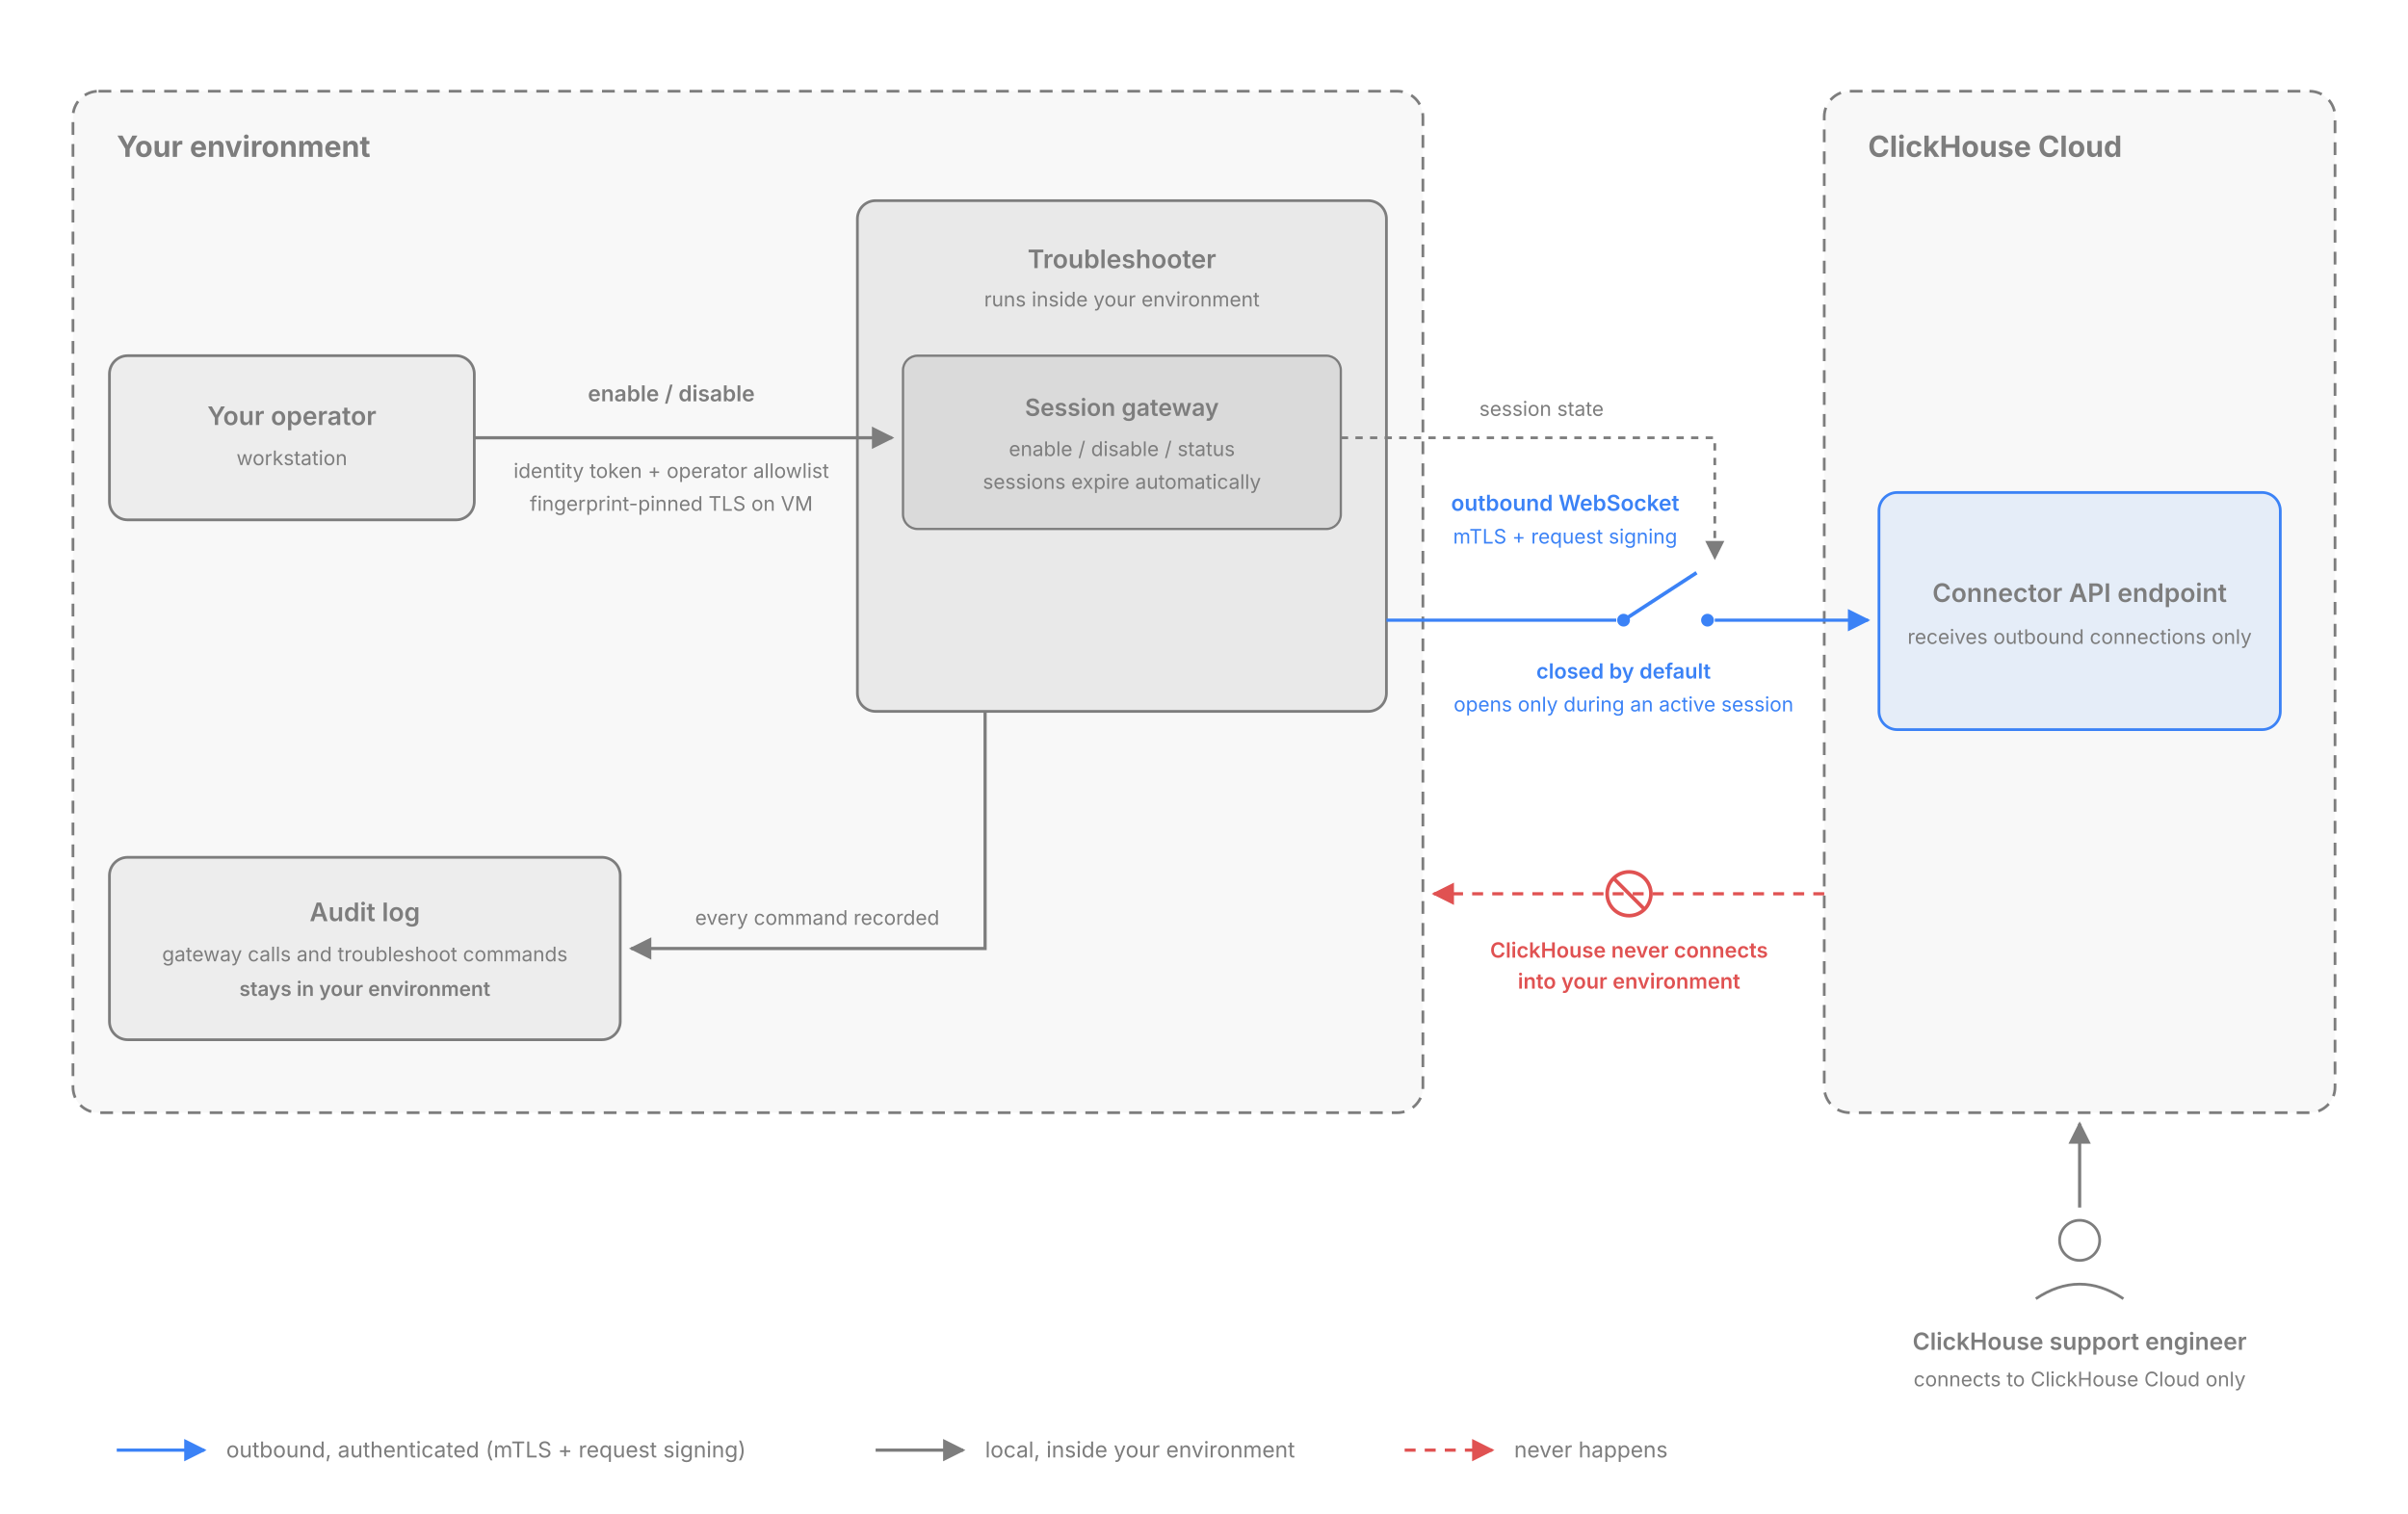
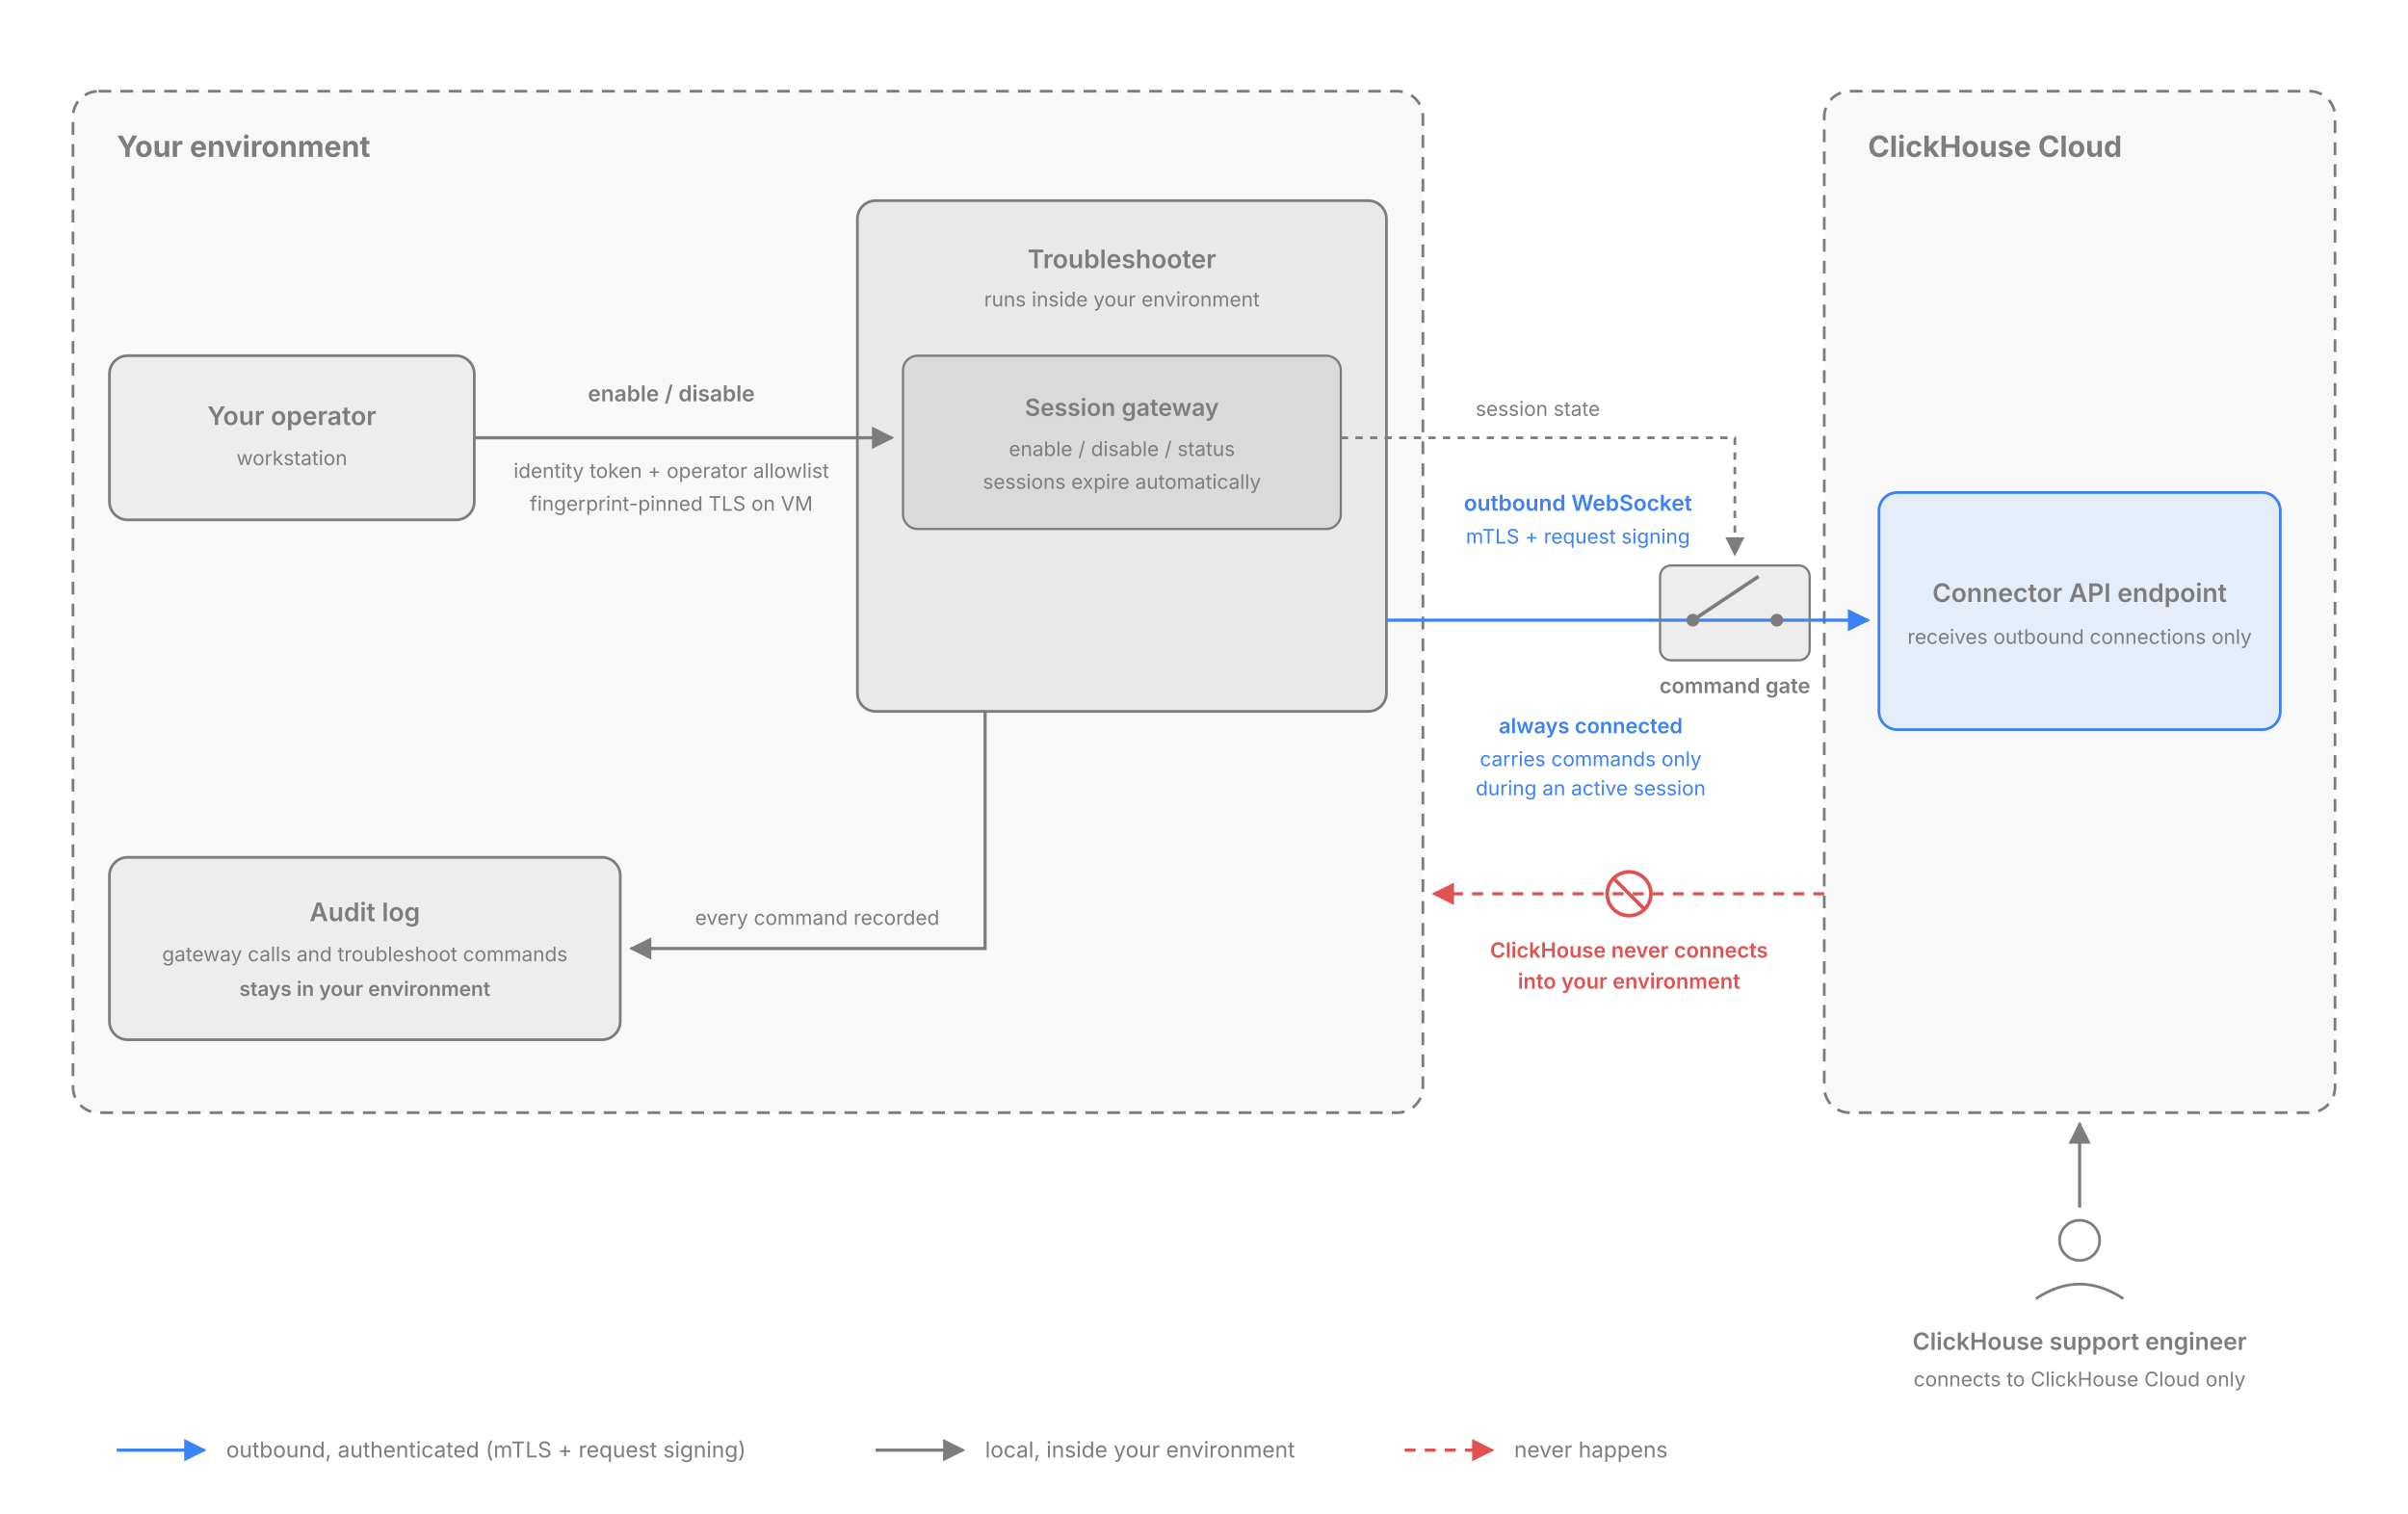
<svg xmlns="http://www.w3.org/2000/svg" viewBox="0 0 1320 830" font-family="Inter, -apple-system, 'Segoe UI', sans-serif">
  <defs>
    <marker id="ah-n" viewBox="0 0 10 10" refX="9" refY="5" markerWidth="7" markerHeight="7" orient="auto-start-reverse">
      <path d="M0 0 L10 5 L0 10 z" fill="#7d7d7d" />
    </marker>
    <marker id="ah-a" viewBox="0 0 10 10" refX="9" refY="5" markerWidth="7" markerHeight="7" orient="auto-start-reverse">
      <path d="M0 0 L10 5 L0 10 z" fill="#3b82f6" />
    </marker>
    <marker id="ah-r" viewBox="0 0 10 10" refX="9" refY="5" markerWidth="7" markerHeight="7" orient="auto-start-reverse">
      <path d="M0 0 L10 5 L0 10 z" fill="#e05252" />
    </marker>
  </defs>
  <rect x="40" y="50" width="740" height="560" rx="14" fill="#8a8a8a" fill-opacity="0.06" stroke="#7d7d7d" stroke-width="1.5" stroke-dasharray="7 5" />
  <text x="64" y="86" font-size="16" font-weight="700" fill="#7d7d7d">Your environment</text>
  <rect x="1000" y="50" width="280" height="560" rx="14" fill="#8a8a8a" fill-opacity="0.06" stroke="#7d7d7d" stroke-width="1.5" stroke-dasharray="7 5" />
  <text x="1024" y="86" font-size="16" font-weight="700" fill="#7d7d7d">ClickHouse Cloud</text>
  <rect x="60" y="195" width="200" height="90" rx="10" fill="#8a8a8a" fill-opacity="0.10" stroke="#7d7d7d" stroke-width="1.5" />
  <text x="160" y="233" text-anchor="middle" font-size="14" font-weight="600" fill="#7d7d7d">Your operator</text>
  <text x="160" y="255" text-anchor="middle" font-size="11" fill="#7d7d7d">workstation</text>
  <rect x="470" y="110" width="290" height="280" rx="10" fill="#8a8a8a" fill-opacity="0.14" stroke="#7d7d7d" stroke-width="1.5" />
  <text x="615" y="147" text-anchor="middle" font-size="14" font-weight="600" fill="#7d7d7d">Troubleshooter</text>
  <text x="615" y="168" text-anchor="middle" font-size="11" fill="#7d7d7d">runs inside your environment</text>
  <rect x="495" y="195" width="240" height="95" rx="8" fill="#8a8a8a" fill-opacity="0.16" stroke="#7d7d7d" stroke-width="1.25" />
  <text x="615" y="228" text-anchor="middle" font-size="13" font-weight="600" fill="#7d7d7d">Session gateway</text>
  <text x="615" y="250" text-anchor="middle" font-size="11" fill="#7d7d7d">enable / disable / status</text>
  <text x="615" y="268" text-anchor="middle" font-size="11" fill="#7d7d7d">sessions expire automatically</text>
  <line x1="260" y1="240" x2="489" y2="240" stroke="#7d7d7d" stroke-width="1.75" marker-end="url(#ah-n)" />
  <text x="368" y="220" text-anchor="middle" font-size="12" font-weight="600" fill="#7d7d7d">enable / disable</text>
  <text x="368" y="262" text-anchor="middle" font-size="11" fill="#7d7d7d">identity token + operator allowlist</text>
  <text x="368" y="280" text-anchor="middle" font-size="11" fill="#7d7d7d">fingerprint-pinned TLS on VM</text>
  <rect x="60" y="470" width="280" height="100" rx="10" fill="#8a8a8a" fill-opacity="0.10" stroke="#7d7d7d" stroke-width="1.5" />
  <text x="200" y="505" text-anchor="middle" font-size="14" font-weight="600" fill="#7d7d7d">Audit log</text>
  <text x="200" y="527" text-anchor="middle" font-size="11" fill="#7d7d7d">gateway calls and troubleshoot commands</text>
  <text x="200" y="546" text-anchor="middle" font-size="11" font-weight="600" fill="#7d7d7d">stays in your environment</text>
  <path d="M540 390 L540 520 L346 520" fill="none" stroke="#7d7d7d" stroke-width="1.75" marker-end="url(#ah-n)" />
  <text x="448" y="507" text-anchor="middle" font-size="11" fill="#7d7d7d">every command recorded</text>
  <rect x="1030" y="270" width="220" height="130" rx="10" fill="#3b82f6" fill-opacity="0.10" stroke="#3b82f6" stroke-width="1.5" />
  <text x="1140" y="330" text-anchor="middle" font-size="14" font-weight="600" fill="#7d7d7d">Connector API endpoint</text>
  <text x="1140" y="353" text-anchor="middle" font-size="11" fill="#7d7d7d">receives outbound connections only</text>
-   <line x1="760" y1="340" x2="886" y2="340" stroke="#3b82f6" stroke-width="1.75" />
-   <circle cx="890" cy="340" r="3.5" fill="#3b82f6" />
-   <line x1="890" y1="340" x2="930" y2="314" stroke="#3b82f6" stroke-width="2" />
-   <circle cx="936" cy="340" r="3.5" fill="#3b82f6" />
-   <line x1="940" y1="340" x2="1024" y2="340" stroke="#3b82f6" stroke-width="1.75" marker-end="url(#ah-a)" />
-   <text x="858" y="280" text-anchor="middle" font-size="12" font-weight="600" fill="#3b82f6">outbound WebSocket</text>
-   <text x="858" y="298" text-anchor="middle" font-size="11" fill="#3b82f6">mTLS + request signing</text>
-   <text x="890" y="372" text-anchor="middle" font-size="11.5" font-weight="600" fill="#3b82f6">closed by default</text>
-   <text x="890" y="390" text-anchor="middle" font-size="11" fill="#3b82f6">opens only during an active session</text>
-   <path d="M735 240 L940 240 L940 306" fill="none" stroke="#7d7d7d" stroke-width="1.5" stroke-dasharray="4 4" marker-end="url(#ah-n)" />
-   <text x="845" y="228" text-anchor="middle" font-size="11" fill="#7d7d7d">session state</text>
+   <line x1="760" y1="340" x2="1024" y2="340" stroke="#3b82f6" stroke-width="1.75" marker-end="url(#ah-a)" />
+   <text x="865" y="280" text-anchor="middle" font-size="12" font-weight="600" fill="#3b82f6">outbound WebSocket</text>
+   <text x="865" y="298" text-anchor="middle" font-size="11" fill="#3b82f6">mTLS + request signing</text>
+   <rect x="910" y="310" width="82" height="52" rx="6" fill="#8a8a8a" fill-opacity="0.16" stroke="#7d7d7d" stroke-width="1.25" />
+   <circle cx="928" cy="340" r="3.5" fill="#7d7d7d" />
+   <line x1="928" y1="340" x2="964" y2="316" stroke="#7d7d7d" stroke-width="2" />
+   <circle cx="974" cy="340" r="3.5" fill="#7d7d7d" />
+   <text x="951" y="380" text-anchor="middle" font-size="11.5" font-weight="600" fill="#7d7d7d">command gate</text>
+   <text x="872" y="402" text-anchor="middle" font-size="11.5" font-weight="600" fill="#3b82f6">always connected</text>
+   <text x="872" y="420" text-anchor="middle" font-size="11" fill="#3b82f6">carries commands only</text>
+   <text x="872" y="436" text-anchor="middle" font-size="11" fill="#3b82f6">during an active session</text>
+   <path d="M735 240 L951 240 L951 304" fill="none" stroke="#7d7d7d" stroke-width="1.5" stroke-dasharray="4 4" marker-end="url(#ah-n)" />
+   <text x="843" y="228" text-anchor="middle" font-size="11" fill="#7d7d7d">session state</text>
  <line x1="1000" y1="490" x2="786" y2="490" stroke="#e05252" stroke-width="1.75" stroke-dasharray="6 5" marker-end="url(#ah-r)" />
  <circle cx="893" cy="490" r="12" fill="none" stroke="#e05252" stroke-width="2" />
  <line x1="884.5" y1="481.5" x2="901.5" y2="498.5" stroke="#e05252" stroke-width="2" />
  <text x="893" y="525" text-anchor="middle" font-size="11.5" font-weight="600" fill="#e05252">ClickHouse never connects</text>
  <text x="893" y="542" text-anchor="middle" font-size="11.5" font-weight="600" fill="#e05252">into your environment</text>
  <circle cx="1140" cy="680" r="11" fill="none" stroke="#7d7d7d" stroke-width="1.5" />
  <path d="M1116 712 Q1140 696 1164 712" fill="none" stroke="#7d7d7d" stroke-width="1.5" />
  <text x="1140" y="740" text-anchor="middle" font-size="13" font-weight="600" fill="#7d7d7d">ClickHouse support engineer</text>
  <text x="1140" y="760" text-anchor="middle" font-size="11" fill="#7d7d7d">connects to ClickHouse Cloud only</text>
  <line x1="1140" y1="662" x2="1140" y2="616" stroke="#7d7d7d" stroke-width="1.75" marker-end="url(#ah-n)" />
  <g>
    <line x1="64" y1="795" x2="112" y2="795" stroke="#3b82f6" stroke-width="1.75" marker-end="url(#ah-a)" />
    <text x="124" y="799" font-size="12" fill="#7d7d7d">outbound, authenticated (mTLS + request signing)</text>
    <line x1="480" y1="795" x2="528" y2="795" stroke="#7d7d7d" stroke-width="1.75" marker-end="url(#ah-n)" />
    <text x="540" y="799" font-size="12" fill="#7d7d7d">local, inside your environment</text>
    <line x1="770" y1="795" x2="818" y2="795" stroke="#e05252" stroke-width="1.75" stroke-dasharray="6 5" marker-end="url(#ah-r)" />
    <text x="830" y="799" font-size="12" fill="#7d7d7d">never happens</text>
  </g>
</svg>
